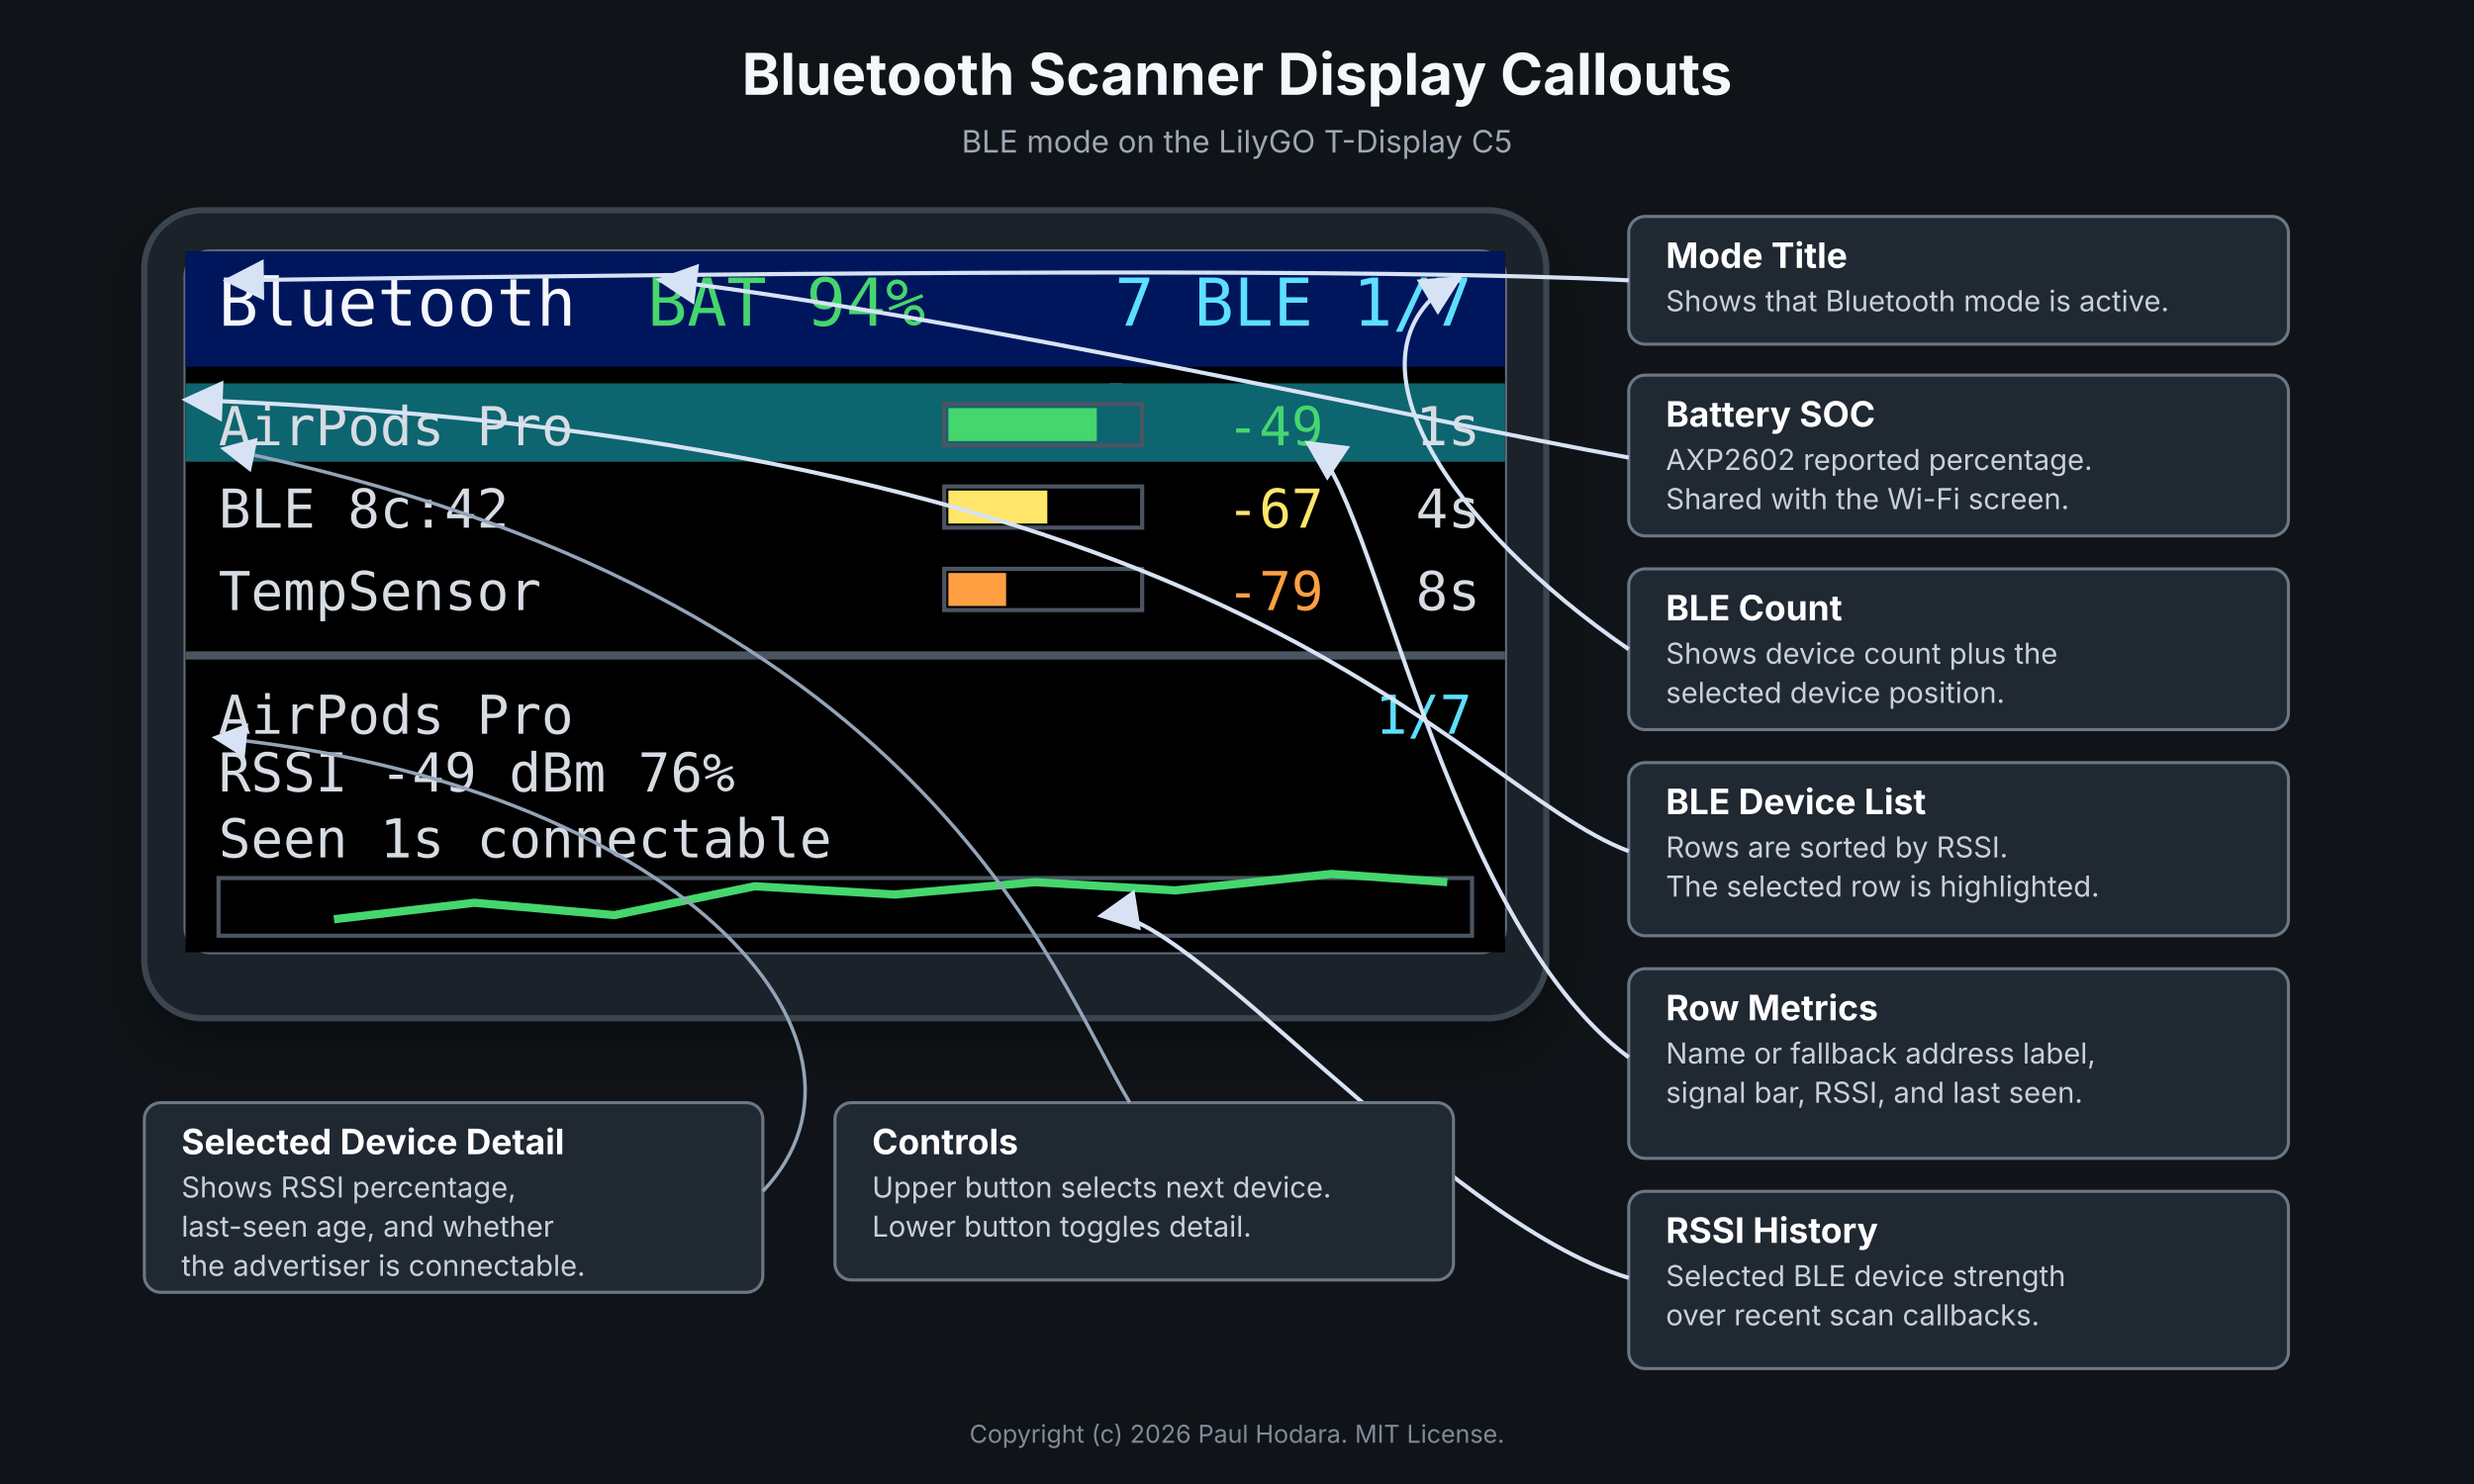
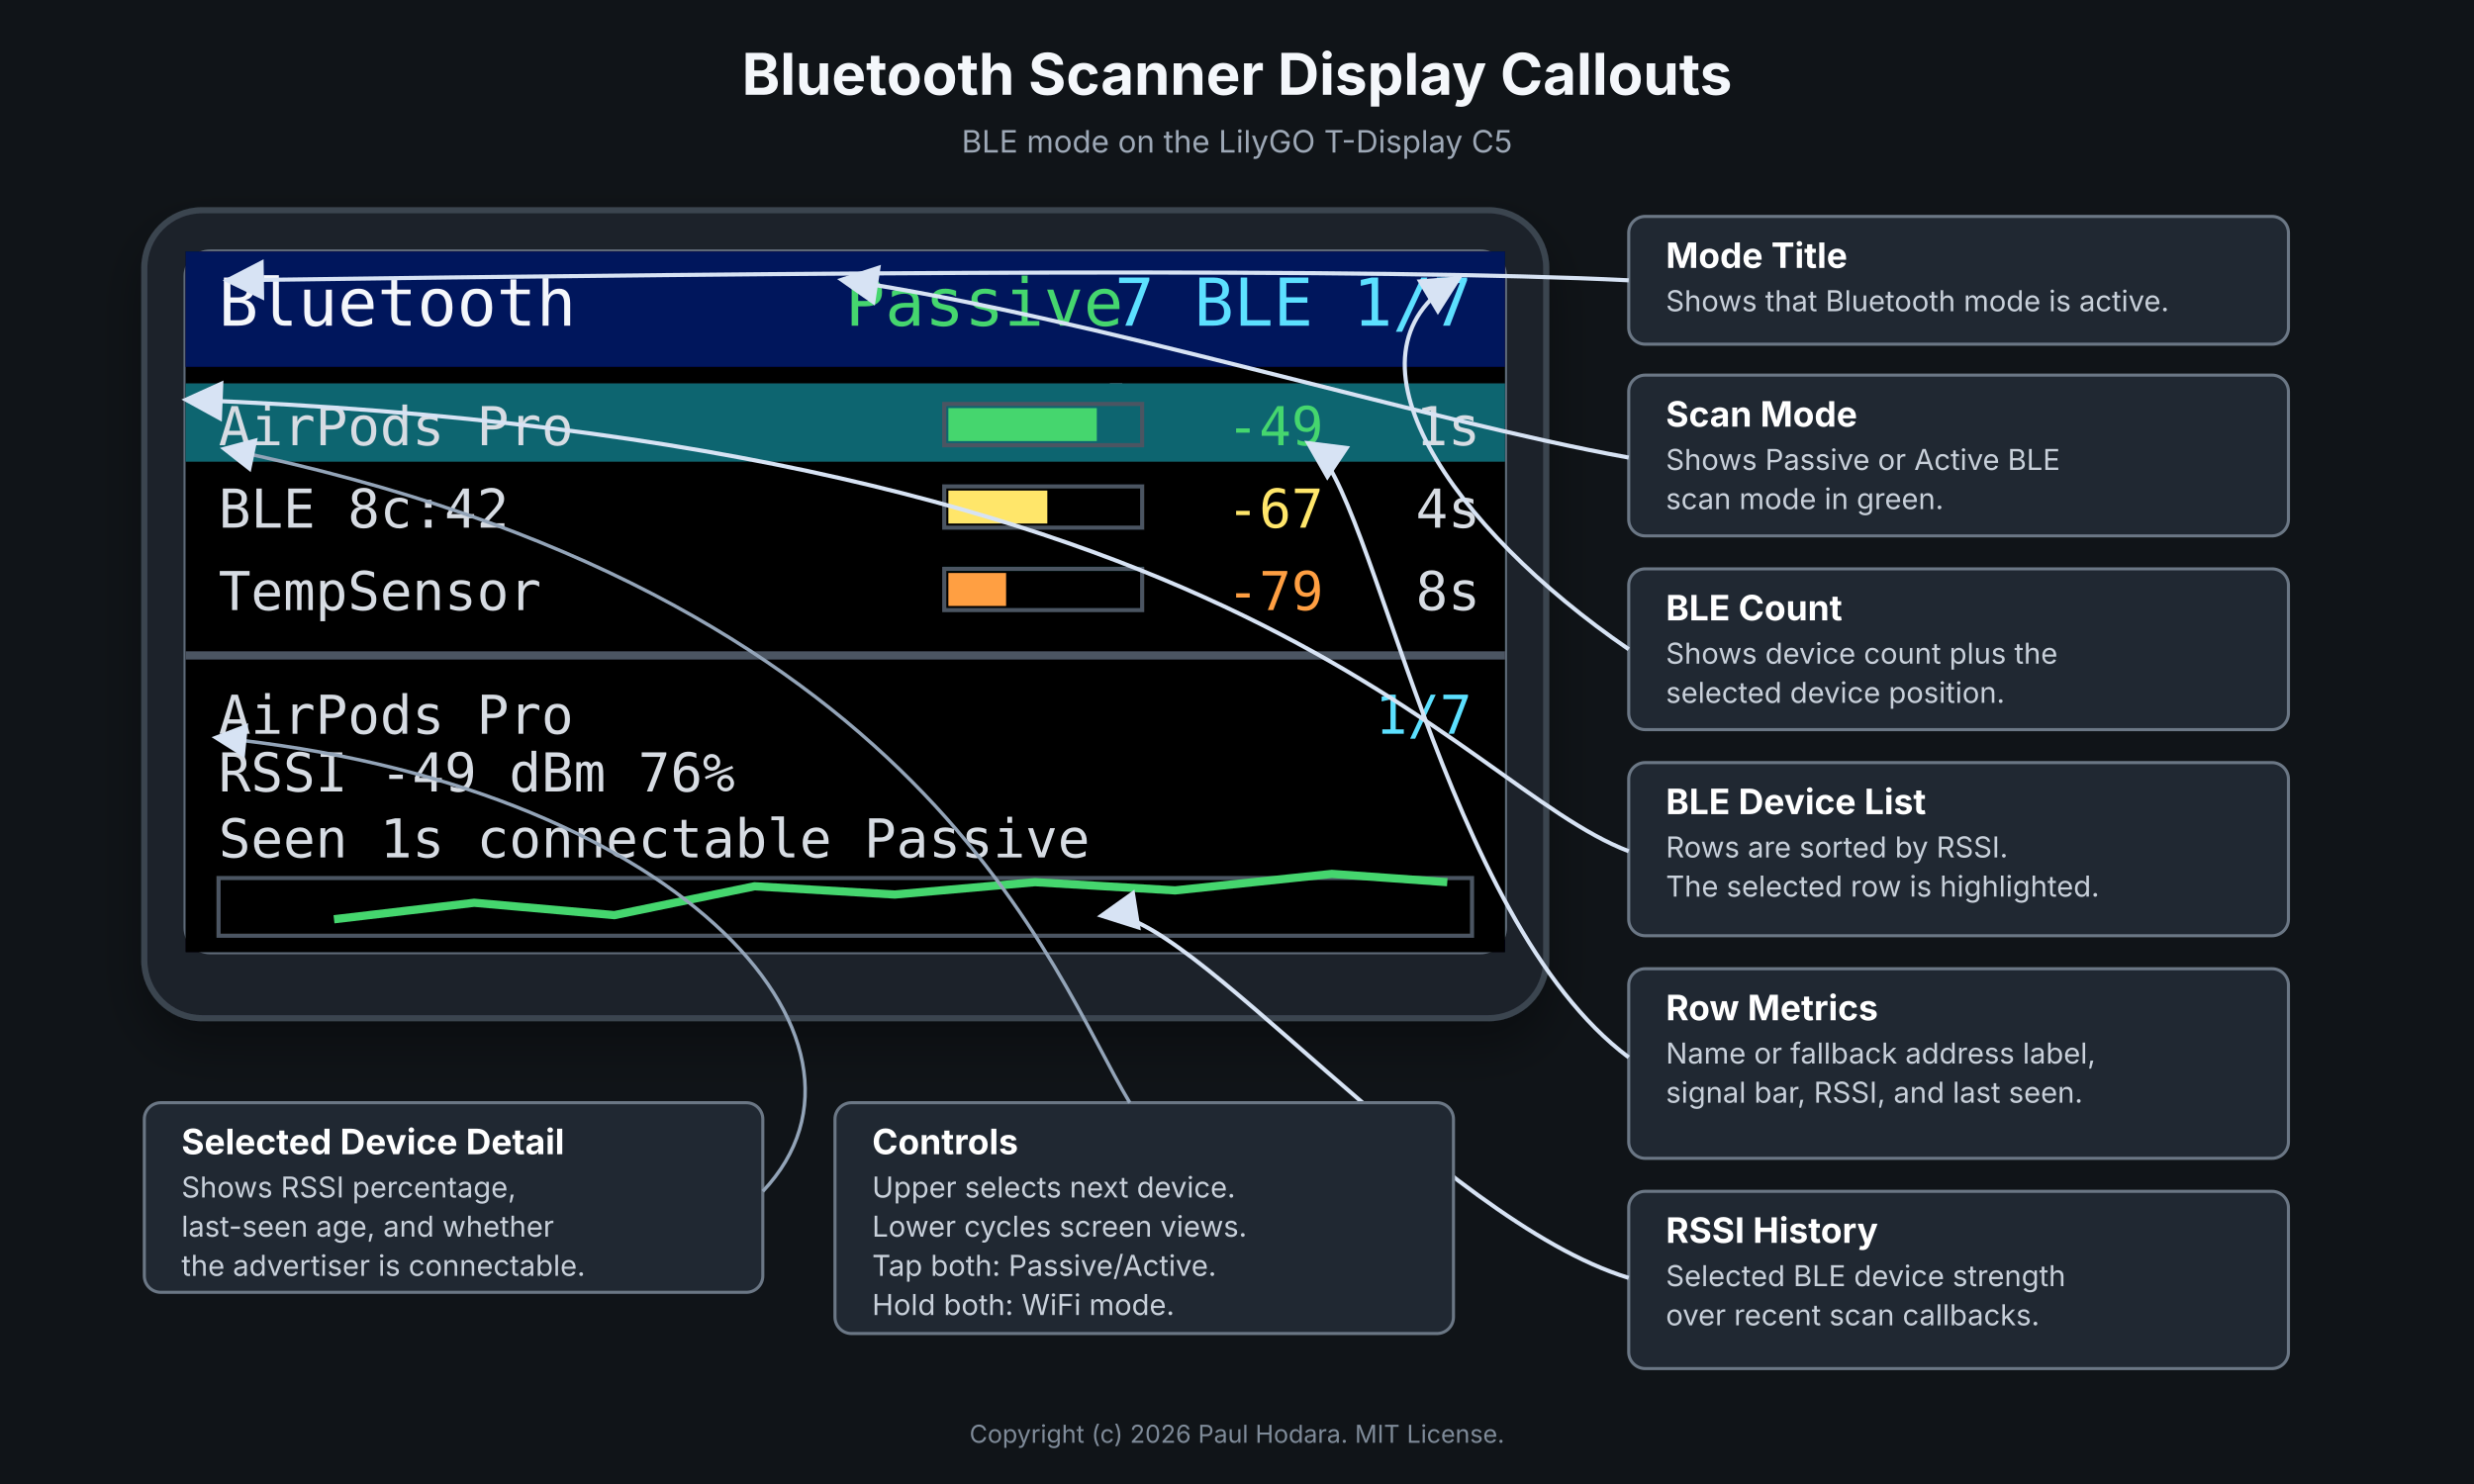
<svg xmlns="http://www.w3.org/2000/svg" width="1200" height="720" viewBox="0 0 1200 720" role="img" aria-labelledby="title desc">
  <defs>
    <filter id="shadow" x="-20%" y="-20%" width="140%" height="140%">
      <feDropShadow dx="0" dy="12" stdDeviation="12" flood-color="#000000" flood-opacity="0.35" />
    </filter>
    <marker id="arrow" markerWidth="10" markerHeight="10" refX="8" refY="5" orient="auto" markerUnits="strokeWidth">
      <path d="M 0 0 L 10 5 L 0 10 z" fill="#d7e3f4" />
    </marker>
    <style>
      .page { fill: #101418; }
      .device { fill: #1d232b; stroke: #3b4450; stroke-width: 3; }
      .screen { fill: #000000; stroke: #5f6b78; stroke-width: 2; }
      .header { fill: #06145c; }
      .selected { fill: #0f6570; }
      .divider { stroke: #4b5562; stroke-width: 2; }
      .muted { fill: #8a929c; }
      .small { font-family: Menlo, Consolas, monospace; font-size: 16px; fill: #f4f7fb; }
      .tiny { font-family: Menlo, Consolas, monospace; font-size: 13px; fill: #d7dce3; }
      .green { fill: #45d66e; }
      .cyan { fill: #5ce0ff; }
      .yellow { fill: #ffe66b; }
      .orange { fill: #ff9f43; }
      .label { fill: #d7dce3; }
      .calloutBox { fill: #202832; stroke: #6b7785; stroke-width: 1.5; rx: 8; }
      .calloutTitle { font-family: Inter, Arial, sans-serif; font-weight: 700; font-size: 17px; fill: #ffffff; }
      .calloutText { font-family: Inter, Arial, sans-serif; font-size: 14px; fill: #c8d0da; }
      .leader { stroke: #d7e3f4; stroke-width: 2; fill: none; marker-end: url(#arrow); }
      .leaderDim { stroke: #93a4b8; stroke-width: 1.7; fill: none; marker-end: url(#arrow); }
    </style>
  </defs>
  <rect class="page" width="1200" height="720" />
  <text x="600" y="46" text-anchor="middle" font-family="Inter, Arial, sans-serif" font-size="28" font-weight="700" fill="#f4f7fb">Bluetooth Scanner Display Callouts</text>
  <text x="600" y="74" text-anchor="middle" font-family="Inter, Arial, sans-serif" font-size="15" fill="#9da8b6">BLE mode on the LilyGO T-Display C5</text>
  <g id="device" filter="url(#shadow)">
    <rect class="device" x="70" y="102" width="680" height="392" rx="28" />
    <rect class="screen" x="90" y="122" width="640" height="340" rx="12" />
    <g transform="translate(90 122) scale(2)">
      <rect width="320" height="170" fill="#000000" />
      <rect class="header" x="0" y="0" width="320" height="28" />
      <text class="small" x="8" y="18">Bluetooth</text>
-       <text class="small green" x="112" y="18">BAT 94%</text>
+       <text class="small green" x="160" y="18">Passive</text>
      <text class="small cyan" x="312" y="18" text-anchor="end">7 BLE 1/7</text>
      <text class="tiny muted" x="8" y="42">BLE name</text>
      <text class="tiny muted" x="184" y="42">Signal</text>
      <text class="tiny muted" x="276" y="42" text-anchor="end">dBm</text>
      <text class="tiny muted" x="314" y="42" text-anchor="end">Seen</text>
      <rect class="selected" x="0" y="32" width="320" height="19" />
      <text class="tiny" x="8" y="47">AirPods Pro</text>
      <rect x="184" y="37" width="48" height="10" fill="none" stroke="#4b5562" stroke-width="1" />
      <rect x="185" y="38" width="36" height="8" fill="#45d66e" />
      <text class="tiny green" x="276" y="47" text-anchor="end">-49</text>
      <text class="tiny" x="314" y="47" text-anchor="end">1s</text>
      <text class="tiny" x="8" y="67">BLE 8c:42</text>
      <rect x="184" y="57" width="48" height="10" fill="none" stroke="#4b5562" stroke-width="1" />
      <rect x="185" y="58" width="24" height="8" fill="#ffe66b" />
      <text class="tiny yellow" x="276" y="67" text-anchor="end">-67</text>
      <text class="tiny" x="314" y="67" text-anchor="end">4s</text>
      <text class="tiny" x="8" y="87">TempSensor</text>
      <rect x="184" y="77" width="48" height="10" fill="none" stroke="#4b5562" stroke-width="1" />
      <rect x="185" y="78" width="14" height="8" fill="#ff9f43" />
      <text class="tiny orange" x="276" y="87" text-anchor="end">-79</text>
      <text class="tiny" x="314" y="87" text-anchor="end">8s</text>
      <line class="divider" x1="0" y1="98" x2="320" y2="98" />
      <text class="tiny" x="8" y="117">AirPods Pro</text>
      <text class="tiny cyan" x="312" y="117" text-anchor="end">1/7</text>
      <text class="tiny label" x="8" y="131">RSSI -49 dBm 76%</text>
-       <text class="tiny label" x="8" y="147">Seen 1s  connectable</text>
+       <text class="tiny label" x="8" y="147">Seen 1s  connectable  Passive</text>
      <rect x="8" y="152" width="304" height="14" fill="none" stroke="#4b5562" stroke-width="1" />
      <polyline points="36,162 70,158 104,161 138,154 172,156 206,153 240,155 278,151 306,153" fill="none" stroke="#45d66e" stroke-width="2" />
    </g>
  </g>
  <g id="callouts">
    <rect class="calloutBox" x="790" y="105" width="320" height="62" />
    <text class="calloutTitle" x="808" y="130">Mode Title</text>
    <text class="calloutText" x="808" y="151">Shows that Bluetooth mode is active.</text>
    <path class="leader" d="M 790 136 C 670 130, 400 132, 112 136" />
    <rect class="calloutBox" x="790" y="182" width="320" height="78" />
-     <text class="calloutTitle" x="808" y="207">Battery SOC</text>
-     <text class="calloutText" x="808" y="228">AXP2602 reported percentage.</text>
-     <text class="calloutText" x="808" y="247">Shared with the Wi-Fi screen.</text>
-     <path class="leader" d="M 790 222 C 690 204, 470 154, 322 136" />
+     <text class="calloutTitle" x="808" y="207">Scan Mode</text>
+     <text class="calloutText" x="808" y="228">Shows Passive or Active BLE</text>
+     <text class="calloutText" x="808" y="247">scan mode in green.</text>
+     <path class="leader" d="M 790 222 C 690 204, 530 154, 410 136" />
    <rect class="calloutBox" x="790" y="276" width="320" height="78" />
    <text class="calloutTitle" x="808" y="301">BLE Count</text>
    <text class="calloutText" x="808" y="322">Shows device count plus the</text>
    <text class="calloutText" x="808" y="341">selected device position.</text>
    <path class="leader" d="M 790 315 C 704 256, 646 172, 706 136" />
    <rect class="calloutBox" x="790" y="370" width="320" height="84" />
    <text class="calloutTitle" x="808" y="395">BLE Device List</text>
    <text class="calloutText" x="808" y="416">Rows are sorted by RSSI.</text>
    <text class="calloutText" x="808" y="435">The selected row is highlighted.</text>
    <path class="leader" d="M 790 413 C 704 380, 610 214, 92 194" />
    <rect class="calloutBox" x="790" y="470" width="320" height="92" />
    <text class="calloutTitle" x="808" y="495">Row Metrics</text>
    <text class="calloutText" x="808" y="516">Name or fallback address label,</text>
    <text class="calloutText" x="808" y="535">signal bar, RSSI, and last seen.</text>
    <path class="leader" d="M 790 513 C 700 446, 666 236, 636 216" />
    <rect class="calloutBox" x="790" y="578" width="320" height="86" />
    <text class="calloutTitle" x="808" y="603">RSSI History</text>
    <text class="calloutText" x="808" y="624">Selected BLE device strength</text>
    <text class="calloutText" x="808" y="643">over recent scan callbacks.</text>
    <path class="leader" d="M 790 620 C 698 592, 574 438, 536 444" />
    <rect class="calloutBox" x="70" y="535" width="300" height="92" />
    <text class="calloutTitle" x="88" y="560">Selected Device Detail</text>
    <text class="calloutText" x="88" y="581">Shows RSSI percentage,</text>
    <text class="calloutText" x="88" y="600">last-seen age, and whether</text>
    <text class="calloutText" x="88" y="619">the advertiser is connectable.</text>
    <path class="leaderDim" d="M 370 578 C 440 504, 326 380, 106 358" />
-     <rect class="calloutBox" x="405" y="535" width="300" height="86" />
+     <rect class="calloutBox" x="405" y="535" width="300" height="112" />
    <text class="calloutTitle" x="423" y="560">Controls</text>
-     <text class="calloutText" x="423" y="581">Upper button selects next device.</text>
-     <text class="calloutText" x="423" y="600">Lower button toggles detail.</text>
+     <text class="calloutText" x="423" y="581">Upper selects next device.</text>
+     <text class="calloutText" x="423" y="600">Lower cycles screen views.</text>
+     <text class="calloutText" x="423" y="619">Tap both: Passive/Active.</text>
+     <text class="calloutText" x="423" y="638">Hold both: WiFi mode.</text>
    <path class="leaderDim" d="M 548 535 C 510 472, 450 288, 110 218" />
  </g>
  <text x="600" y="700" text-anchor="middle" font-family="Inter, Arial, sans-serif" font-size="12" fill="#7f8b99">Copyright (c) 2026 Paul Hodara. MIT License.</text>
</svg>
